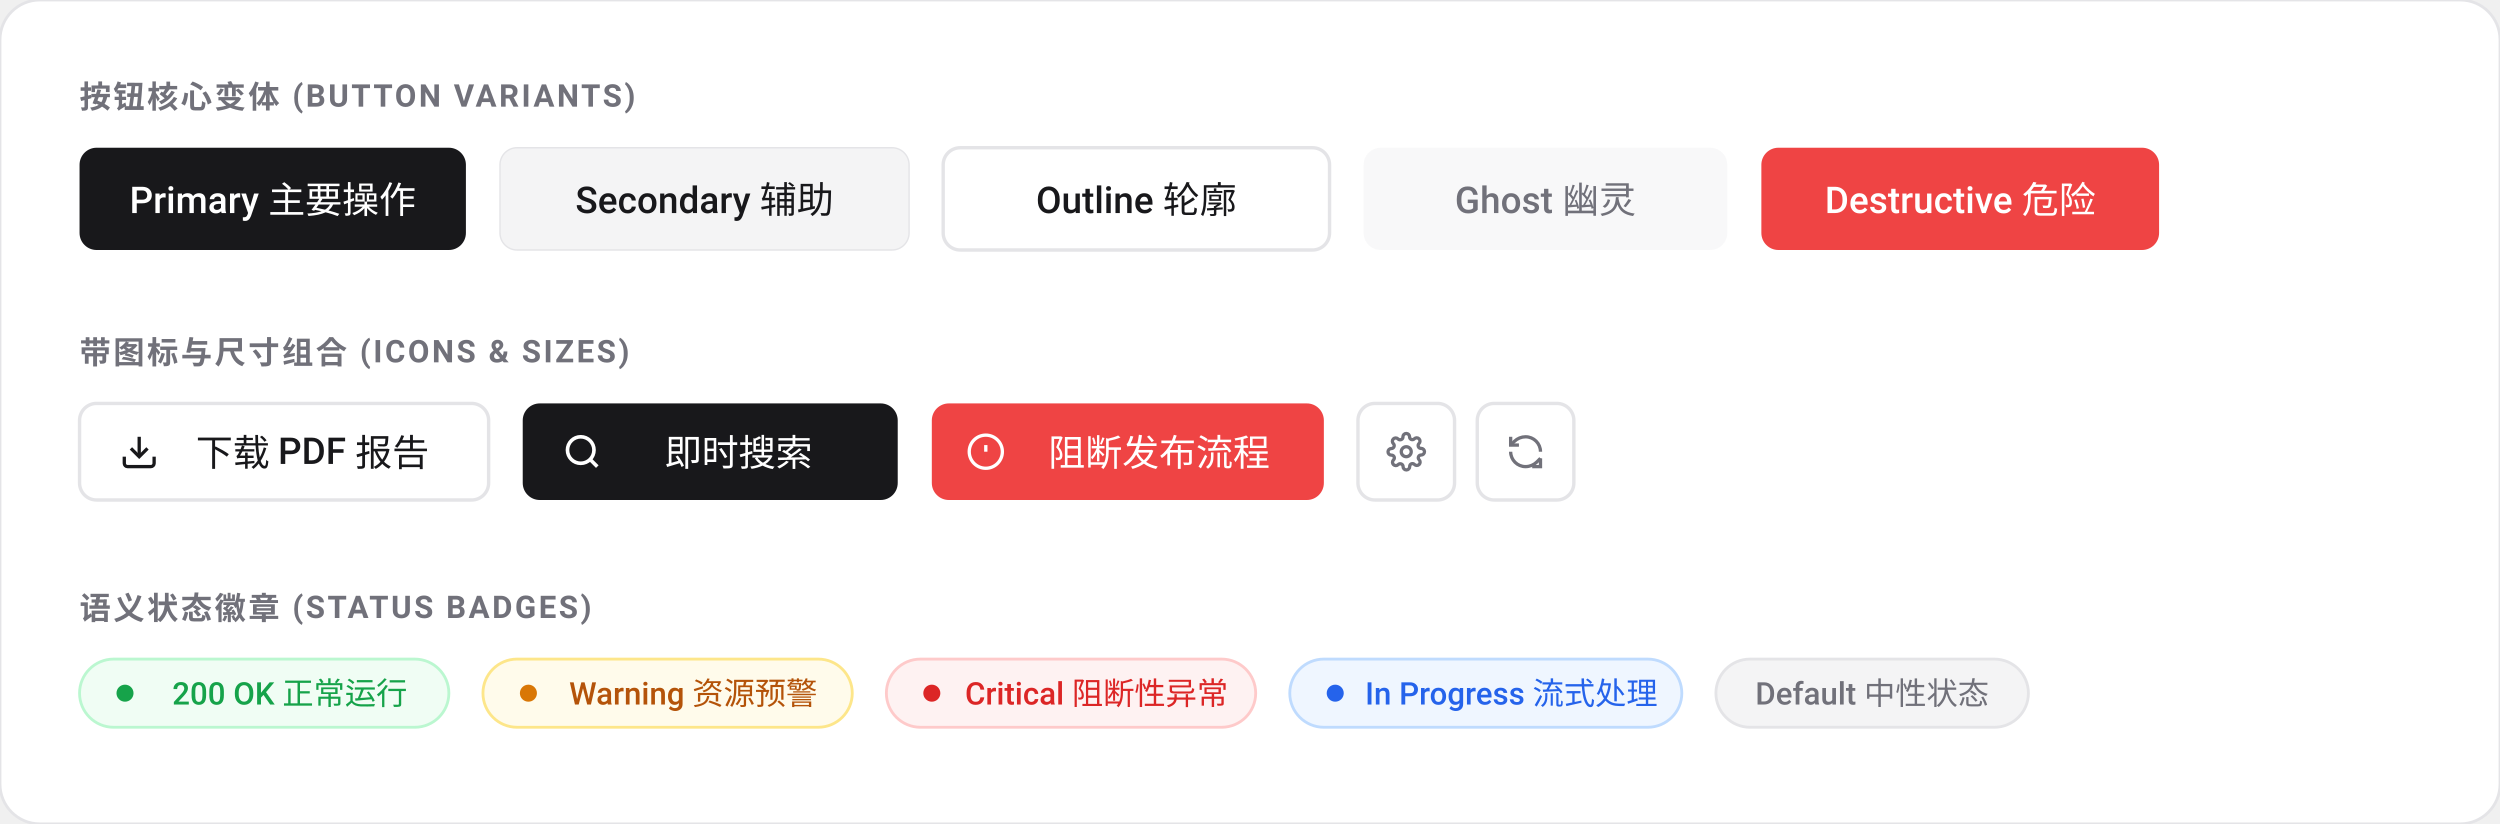
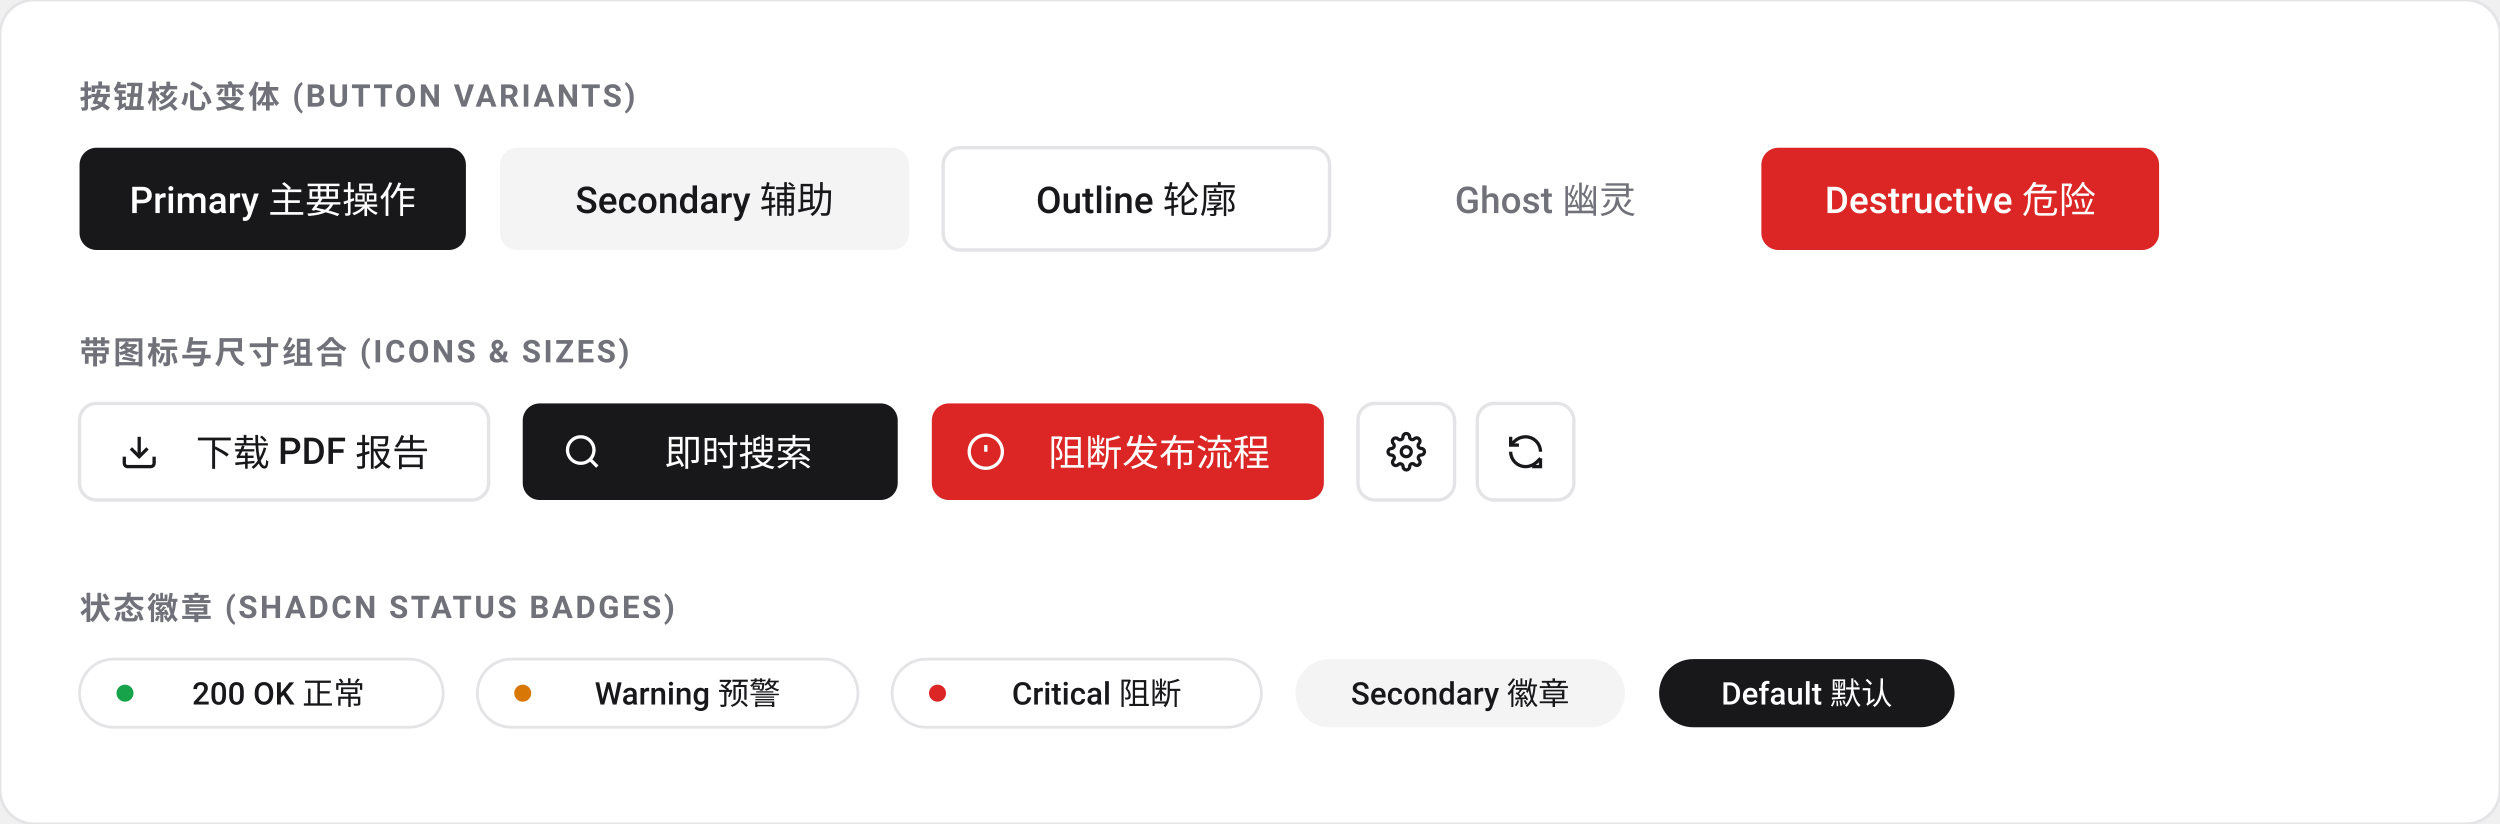
<svg xmlns="http://www.w3.org/2000/svg" viewBox="0 0 880 290" width="100%" height="auto">
  <defs>
    <style>
-       .card { fill: #ffffff; stroke: #e4e4e7; stroke-width: 1; }
+       .card { fill: #ffffff; stroke: #e4e4e7; stroke-width: 1; rx: 12; }
      .section-label { font-family: -apple-system, BlinkMacSystemFont, "Segoe UI", Roboto, sans-serif; font-size: 11px; font-weight: 700; fill: #71717a; letter-spacing: 0.08em; text-transform: uppercase; }
      .btn-text { font-family: -apple-system, BlinkMacSystemFont, "Segoe UI", Roboto, sans-serif; font-size: 13px; font-weight: 500; }
      .badge-text { font-family: -apple-system, BlinkMacSystemFont, "Segoe UI", Roboto, sans-serif; font-size: 11px; font-weight: 500; }
    </style>
  </defs>
-   <rect width="880" height="290" rx="14" class="card" />
+   <rect width="880" height="290" class="card" />
  <text x="28" y="38" class="section-label">按钮核心变体 (BUTTON VARIANTS)</text>
  <g transform="translate(28, 52)">
    <rect width="136" height="36" rx="6" fill="#18181b" />
    <text x="68" y="23" fill="#ffffff" text-anchor="middle" class="btn-text">Primary 主要操作</text>
  </g>
  <g transform="translate(176, 52)">
-     <rect width="144" height="36" rx="6" fill="#f4f4f5" stroke="#e4e4e7" stroke-width="0.5" />
+     <rect width="144" height="36" rx="6" fill="#f4f4f5" />
    <text x="72" y="23" fill="#18181b" text-anchor="middle" class="btn-text">Secondary 辅助</text>
  </g>
  <g transform="translate(332, 52)">
    <rect width="136" height="36" rx="6" fill="#ffffff" stroke="#e4e4e7" stroke-width="1.2" />
    <text x="68" y="23" fill="#18181b" text-anchor="middle" class="btn-text">Outline 轮廓</text>
  </g>
  <g transform="translate(480, 52)">
-     <rect width="128" height="36" rx="6" fill="#f4f4f5" opacity="0.6" />
+     <rect width="128" height="36" rx="6" fill="transparent" />
    <text x="64" y="23" fill="#71717a" text-anchor="middle" class="btn-text">Ghost 幽灵</text>
  </g>
  <g transform="translate(620, 52)">
-     <rect width="140" height="36" rx="6" fill="#ef4444" />
+     <rect width="140" height="36" rx="6" fill="#dc2626" />
    <text x="70" y="23" fill="#ffffff" text-anchor="middle" class="btn-text">Destructive 危险</text>
  </g>
  <text x="28" y="128" class="section-label">带图标与尺寸组合 (ICONS &amp; SIZES)</text>
  <g transform="translate(28, 142)">
    <rect width="144" height="34" rx="6" fill="#ffffff" stroke="#e4e4e7" stroke-width="1.2" />
    <svg x="14" y="10" width="14" height="14" viewBox="0 0 24 24" fill="none" stroke="#18181b" stroke-width="2">
      <path d="M21 15v4a2 2 0 0 1-2 2H5a2 2 0 0 1-2-2v-4" />
      <polyline points="7 10 12 15 17 10" />
      <line x1="12" y1="15" x2="12" y2="3" />
    </svg>
    <text x="82" y="22" fill="#18181b" text-anchor="middle" class="btn-text" font-size="12">下载 PDF 报告</text>
  </g>
  <g transform="translate(184, 142)">
    <rect width="132" height="34" rx="6" fill="#18181b" />
-     <svg x="14" y="10" width="14" height="14" viewBox="0 0 24 24" fill="none" stroke="#ffffff" stroke-width="2.2">
+     <svg x="14" y="10" width="14" height="14" viewBox="0 0 24 24" fill="none" stroke="#ffffff" stroke-width="2">
      <circle cx="11" cy="11" r="8" />
      <path d="m21 21-4.3-4.3" />
    </svg>
    <text x="76" y="22" fill="#ffffff" text-anchor="middle" class="btn-text" font-size="12">即时搜索</text>
  </g>
  <g transform="translate(328, 142)">
-     <rect width="138" height="34" rx="6" fill="#ef4444" />
+     <rect width="138" height="34" rx="6" fill="#dc2626" />
    <svg x="12" y="10" width="14" height="14" viewBox="0 0 24 24" fill="none" stroke="#ffffff" stroke-width="2">
      <circle cx="12" cy="12" r="10" />
      <line x1="12" y1="8" x2="12" y2="12" />
      <line x1="12" y1="16" x2="12.01" y2="16" />
    </svg>
    <text x="80" y="22" fill="#ffffff" text-anchor="middle" class="btn-text" font-size="12">阻断发布流程</text>
  </g>
  <g transform="translate(478, 142)">
    <rect width="34" height="34" rx="6" fill="#ffffff" stroke="#e4e4e7" stroke-width="1.2" />
-     <svg x="10" y="10" width="14" height="14" viewBox="0 0 24 24" fill="none" stroke="#71717a" stroke-width="2">
+     <svg x="10" y="10" width="14" height="14" viewBox="0 0 24 24" fill="none" stroke="#18181b" stroke-width="2">
      <circle cx="12" cy="12" r="3" />
      <path d="M19.4 15a1.65 1.65 0 0 0 .33 1.82l.06.06a2 2 0 0 1 0 2.83 2 2 0 0 1-2.83 0l-.06-.06a1.65 1.65 0 0 0-1.82-.33 1.65 1.65 0 0 0-1 1.51V21a2 2 0 0 1-2 2 2 2 0 0 1-2-2v-.09A1.65 1.65 0 0 0 9 19.4a1.65 1.65 0 0 0-1.82.33l-.06.06a2 2 0 0 1-2.83 0 2 2 0 0 1 0-2.83l.06-.06a1.65 1.65 0 0 0 .33-1.82 1.65 1.65 0 0 0-1.51-1H3a2 2 0 0 1-2-2 2 2 0 0 1 2-2h.09A1.65 1.65 0 0 0 4.6 9a1.65 1.65 0 0 0-.33-1.82l-.06-.06a2 2 0 0 1 0-2.83 2 2 0 0 1 2.83 0l.06.06a1.65 1.65 0 0 0 1.82.33H9a1.65 1.65 0 0 0 1-1.51V3a2 2 0 0 1 2-2 2 2 0 0 1 2 2v.09a1.65 1.65 0 0 0 1 1.51 1.65 1.65 0 0 0 1.82-.33l.06-.06a2 2 0 0 1 2.83 0 2 2 0 0 1 0 2.83l-.06.06a1.65 1.65 0 0 0-.33 1.82V9a1.65 1.65 0 0 0 1.51 1H21a2 2 0 0 1 2 2 2 2 0 0 1-2 2h-.09a1.65 1.65 0 0 0-1.51 1z" />
    </svg>
  </g>
  <g transform="translate(520, 142)">
    <rect width="34" height="34" rx="6" fill="#ffffff" stroke="#e4e4e7" stroke-width="1.2" />
-     <svg x="10" y="10" width="14" height="14" viewBox="0 0 24 24" fill="none" stroke="#71717a" stroke-width="2">
+     <svg x="10" y="10" width="14" height="14" viewBox="0 0 24 24" fill="none" stroke="#18181b" stroke-width="2">
      <path d="M21 12a9 9 0 0 0-9-9 9.75 9.75 0 0 0-6.74 2.74L3 8" />
      <path d="M3 3v5h5" />
      <path d="M3 12a9 9 0 0 0 9 9 9.75 9.75 0 0 0 6.74-2.74L21 16" />
      <path d="M16 21h5v-5" />
    </svg>
  </g>
-   <text x="28" y="218" class="section-label">语义状态徽章 (STATUS BADGES)</text>
+   <text x="28" y="218" class="section-label">状态徽章 (SHADCN STATUS BADGES)</text>
  <g transform="translate(28, 232)">
-     <rect width="130" height="24" rx="12" fill="#f0fdf4" stroke="#bbf7d0" stroke-width="1" />
+     <rect width="128" height="24" rx="12" fill="#ffffff" stroke="#e4e4e7" stroke-width="1" />
    <circle cx="16" cy="12" r="3" fill="#16a34a" />
-     <text x="74" y="16" fill="#16a34a" text-anchor="middle" class="badge-text">200 OK 正常运行</text>
+     <text x="70" y="16" fill="#18181b" text-anchor="middle" class="badge-text">200 OK 正常</text>
  </g>
-   <g transform="translate(170, 232)">
-     <rect width="130" height="24" rx="12" fill="#fffbeb" stroke="#fde68a" stroke-width="1" />
+   <g transform="translate(168, 232)">
+     <rect width="134" height="24" rx="12" fill="#ffffff" stroke="#e4e4e7" stroke-width="1" />
    <circle cx="16" cy="12" r="3" fill="#d97706" />
-     <text x="74" y="16" fill="#b45309" text-anchor="middle" class="badge-text">Warning 资源预警</text>
+     <text x="74" y="16" fill="#18181b" text-anchor="middle" class="badge-text">Warning 预警</text>
  </g>
-   <g transform="translate(312, 232)">
-     <rect width="130" height="24" rx="12" fill="#fef2f2" stroke="#fecaca" stroke-width="1" />
+   <g transform="translate(314, 232)">
+     <rect width="130" height="24" rx="12" fill="#ffffff" stroke="#e4e4e7" stroke-width="1" />
    <circle cx="16" cy="12" r="3" fill="#dc2626" />
-     <text x="74" y="16" fill="#dc2626" text-anchor="middle" class="badge-text">Critical 阻断性异常</text>
+     <text x="72" y="16" fill="#18181b" text-anchor="middle" class="badge-text">Critical 阻断</text>
  </g>
-   <g transform="translate(454, 232)">
-     <rect width="138" height="24" rx="12" fill="#eff6ff" stroke="#bfdbfe" stroke-width="1" />
-     <circle cx="16" cy="12" r="3" fill="#2563eb" />
-     <text x="78" y="16" fill="#2563eb" text-anchor="middle" class="badge-text">In Progress 流式处理</text>
+   <g transform="translate(456, 232)">
+     <rect width="116" height="24" rx="12" fill="#f4f4f5" />
+     <text x="58" y="16" fill="#18181b" text-anchor="middle" class="badge-text">Secondary 徽章</text>
  </g>
-   <g transform="translate(604, 232)">
-     <rect width="110" height="24" rx="12" fill="#f4f4f5" stroke="#e4e4e7" stroke-width="1" />
-     <text x="55" y="16" fill="#71717a" text-anchor="middle" class="badge-text">Default 中性状态</text>
+   <g transform="translate(584, 232)">
+     <rect width="104" height="24" rx="12" fill="#18181b" />
+     <text x="52" y="16" fill="#ffffff" text-anchor="middle" class="badge-text">Default 默认</text>
  </g>
</svg>
